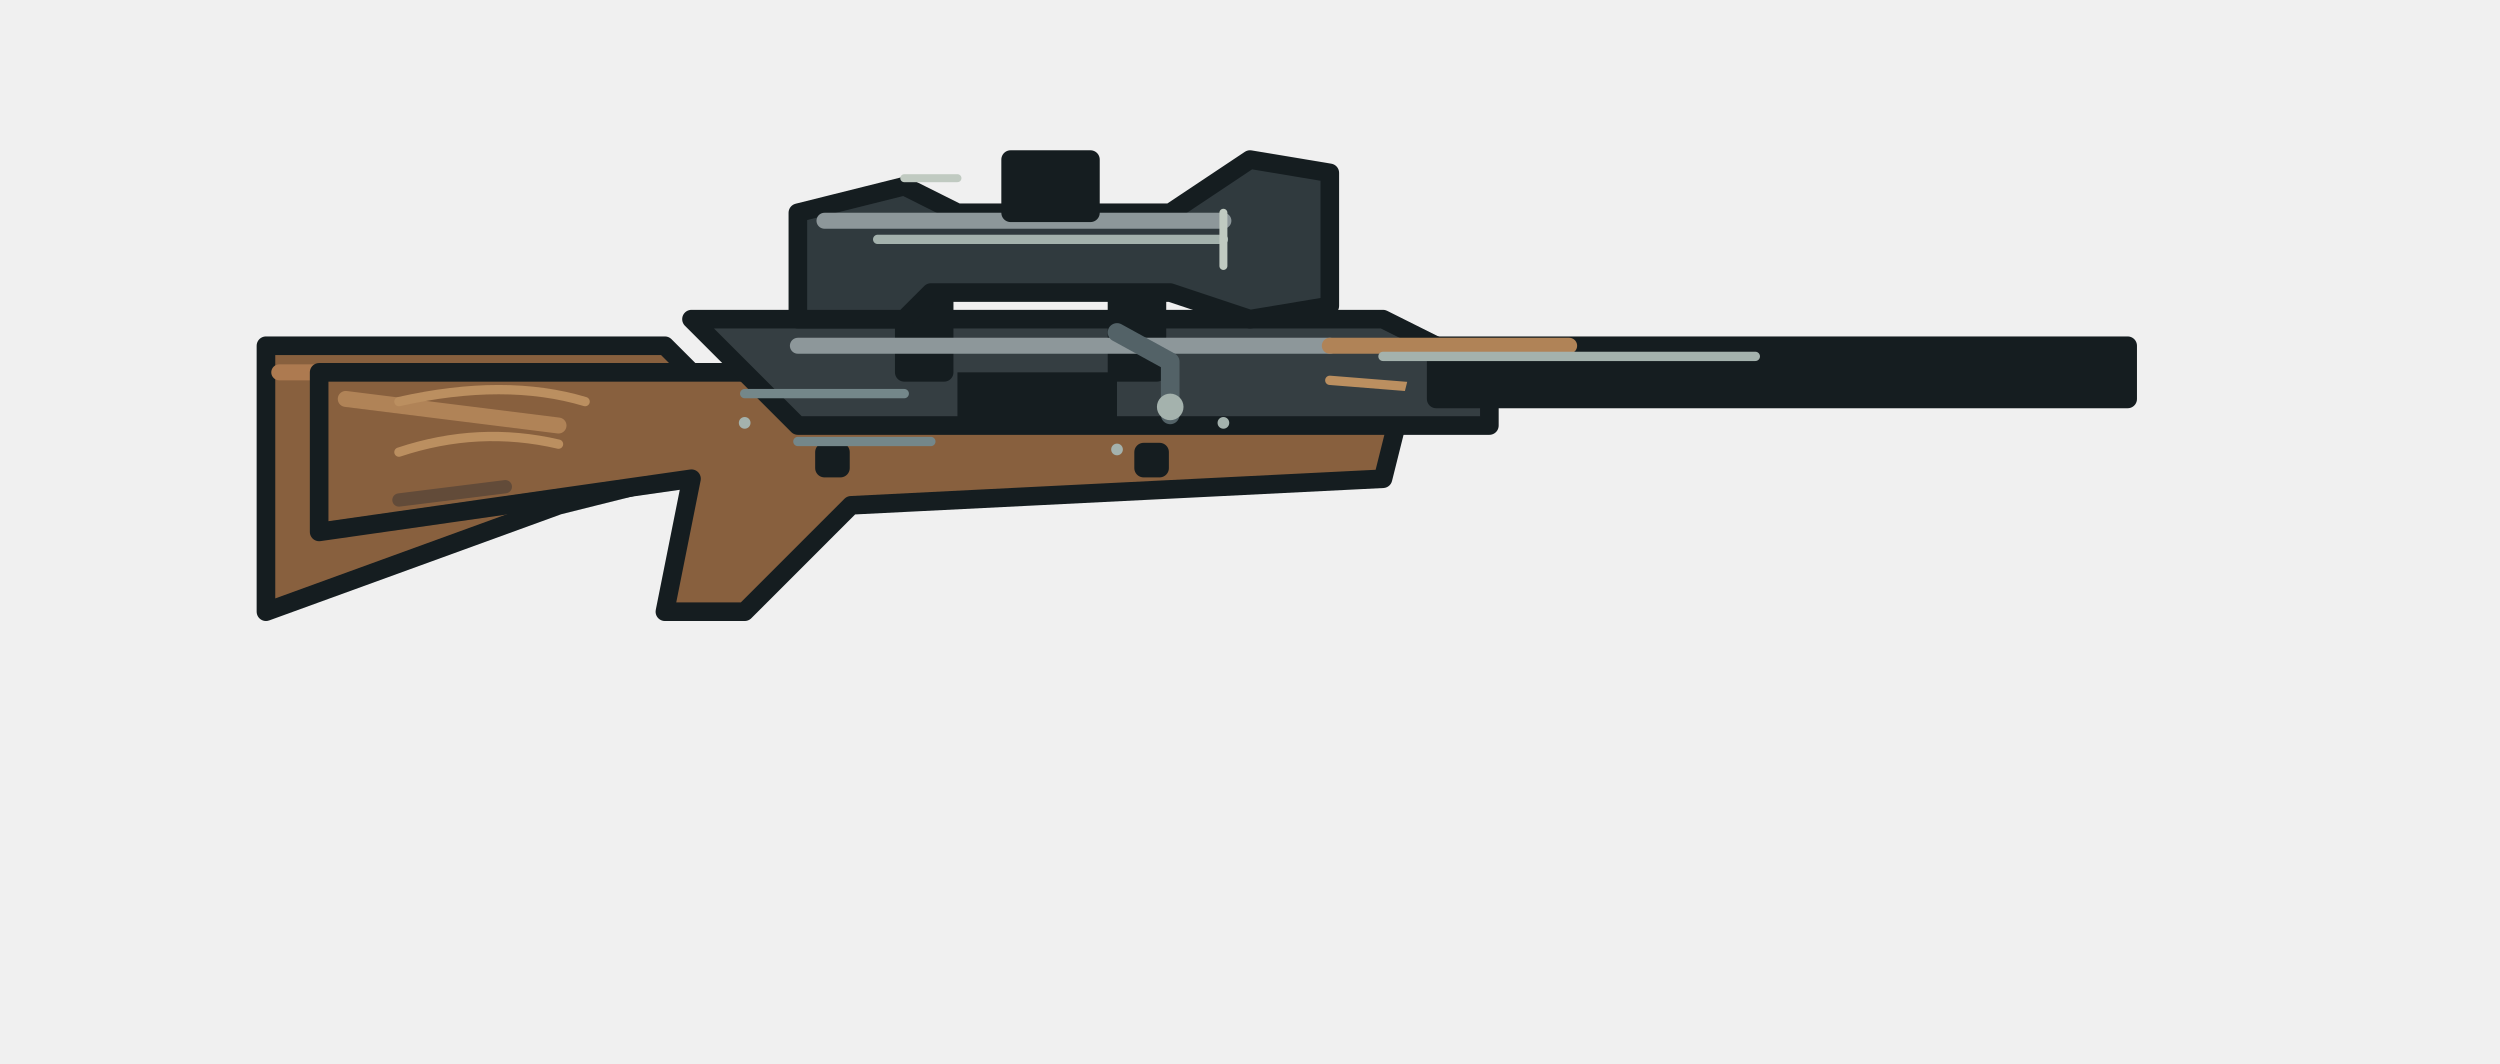
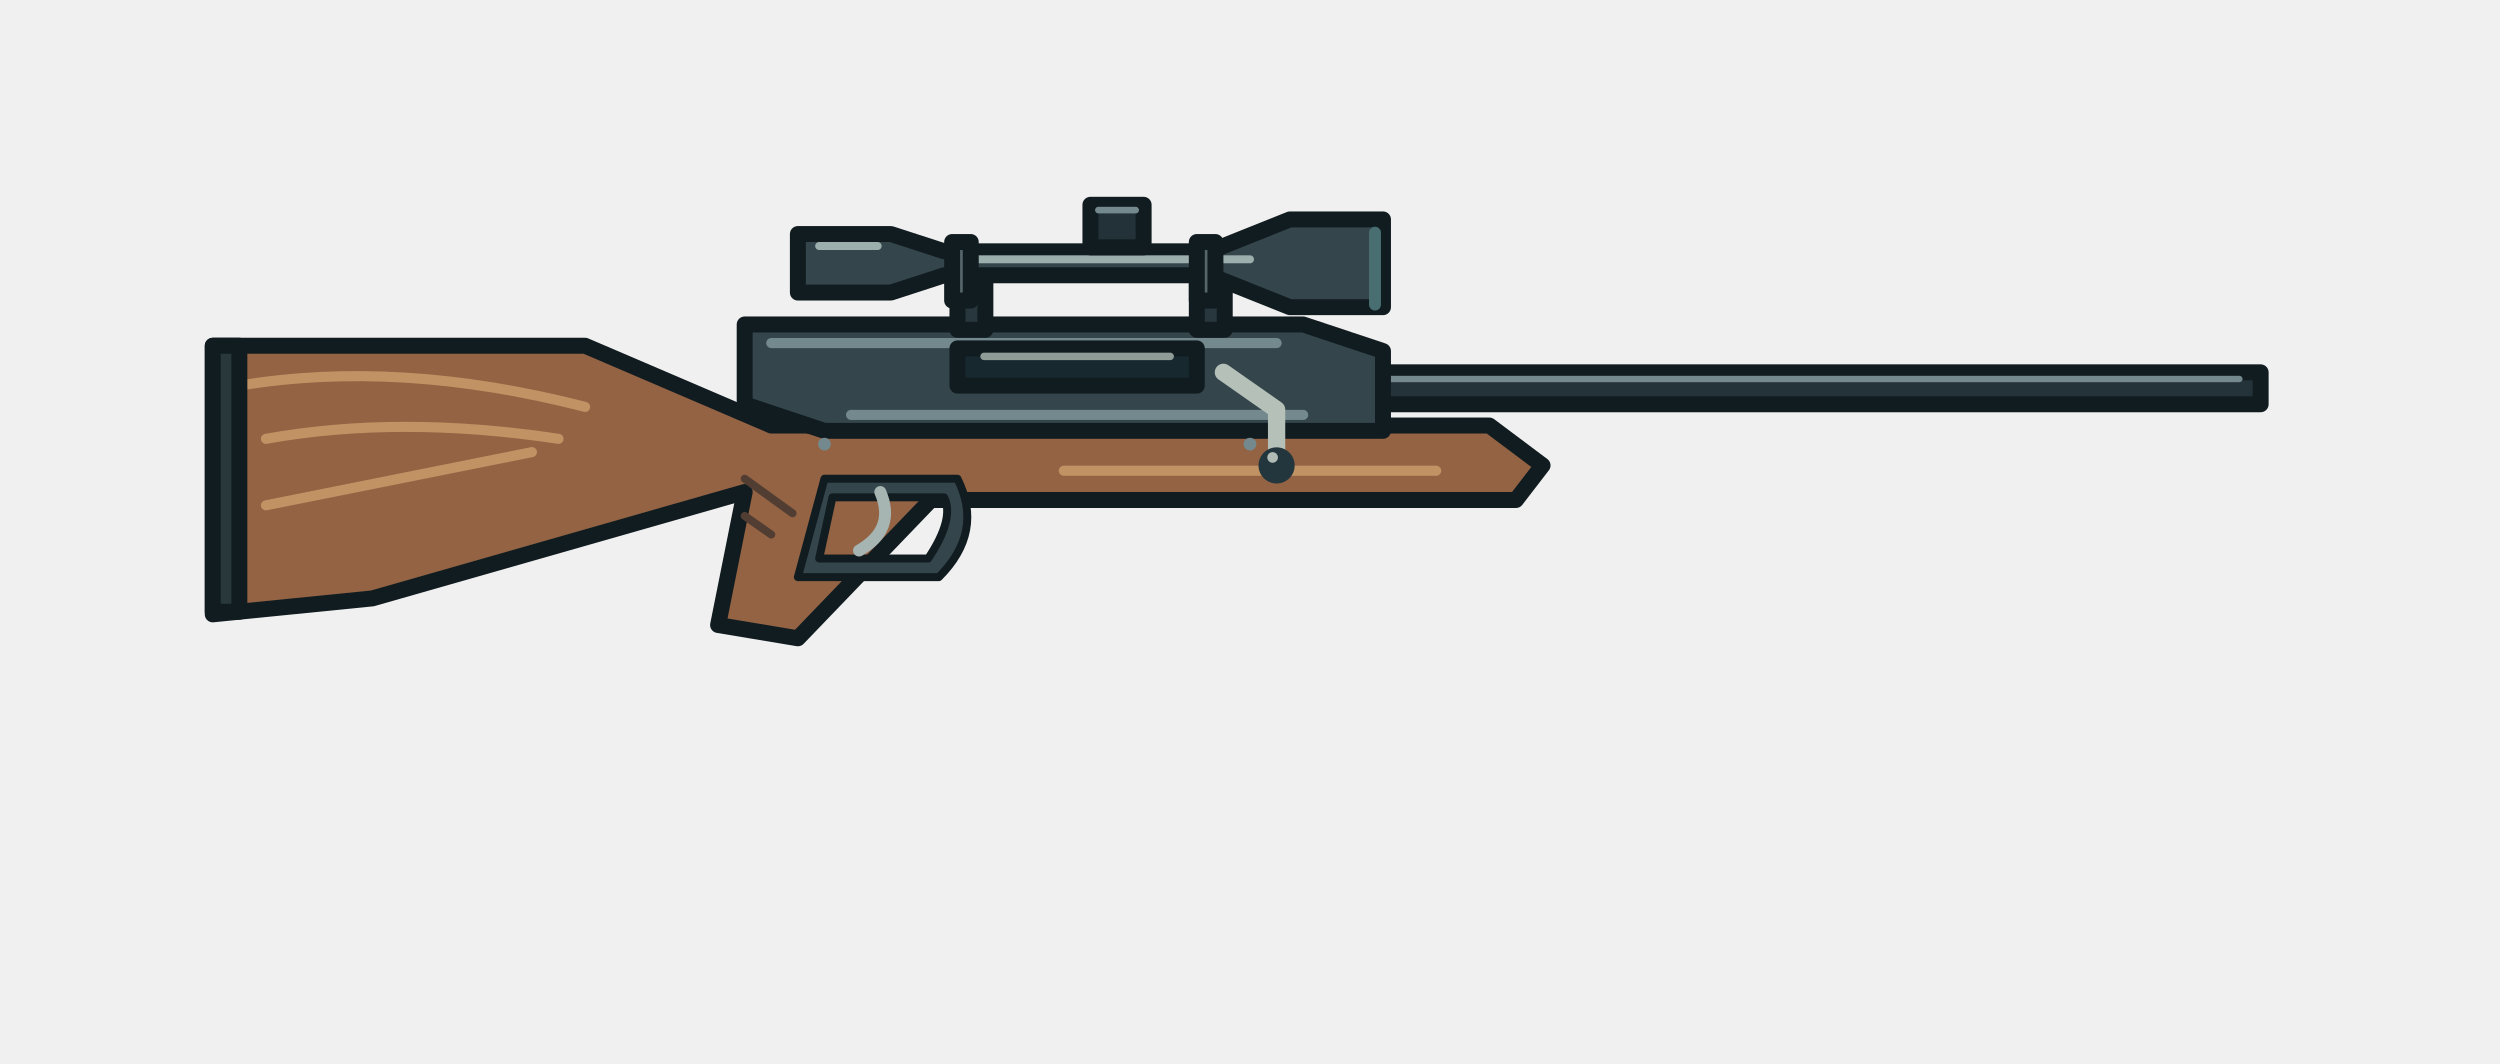
<svg xmlns="http://www.w3.org/2000/svg" width="752" height="320" viewBox="-18 -12 94 40">
  <g id="display_firearm">
-     <path d="M-8 1 L7 1 11 5 3 7 -8 11Z" fill="#88603e" stroke="#151d20" stroke-width="0.7" stroke-linejoin="round" stroke-linecap="round" />
-     <path d="M-7.5 2 L5 2" fill="none" stroke="#ad7a50" stroke-width="0.6" stroke-linejoin="round" stroke-linecap="round" />
-     <path d="M-6 2 H35 L34 6 14 7 10 11 H7 L8 6 -6 8Z" fill="#88603e" stroke="#151d20" stroke-width="0.7" stroke-linejoin="round" stroke-linecap="round" />
-     <path d="M8 0 H34 L38 2 V4 H12Z" fill="#353e42" stroke="#151d20" stroke-width="0.7" stroke-linejoin="round" stroke-linecap="round" />
-     <path d="M36 1 h26 v2 h-26Z" fill="#151d20" stroke="#151d20" stroke-width="0.7" stroke-linejoin="round" stroke-linecap="round" />
-     <path d="M16 -2 h1.5 v4 h-1.5Z" fill="#151d20" stroke="#151d20" stroke-width="0.7" stroke-linejoin="round" stroke-linecap="round" />
-     <path d="M24 -2 h1.5 v4 h-1.5Z" fill="#151d20" stroke="#151d20" stroke-width="0.7" stroke-linejoin="round" stroke-linecap="round" />
-     <path d="M12 -4 l4 -1 2 1 h8 l3 -2 3 .5 v5 l-3 .5 -3 -1 H17 l-1 1 h-4Z" fill="#303a3e" stroke="#151d20" stroke-width="0.7" stroke-linejoin="round" stroke-linecap="round" />
-     <path d="M13 -3.7 H28" fill="none" stroke="#8d979a" stroke-width="0.6" stroke-linejoin="round" stroke-linecap="round" />
-     <path d="M20 -6 h3 v2 h-3Z" fill="#151d20" stroke="#151d20" stroke-width="0.7" stroke-linejoin="round" stroke-linecap="round" />
-     <path d="M18 2 h6 v2 h-6Z" fill="#151d20" stroke="none" stroke-width="0.7" stroke-linejoin="round" stroke-linecap="round" />
-     <path d="M12 1 H32" fill="none" stroke="#8d979a" stroke-width="0.6" stroke-linejoin="round" stroke-linecap="round" />
-     <path d="M13 5 h0.6 v0.6 h-0.6Z" fill="#8d979a" stroke="#151d20" stroke-width="0.7" stroke-linejoin="round" stroke-linecap="round" />
-     <path d="M25 5 h0.6 v0.6 h-0.6Z" fill="#8d979a" stroke="#151d20" stroke-width="0.7" stroke-linejoin="round" stroke-linecap="round" />
-     <path d="M-5 3 L3 4 M32 1 H41" fill="none" stroke="#b08357" stroke-width="0.6" stroke-linejoin="round" stroke-linecap="round" />
-     <path d="M10 2.8 H16 M12 4.6 H17" fill="none" stroke="#74878a" stroke-width="0.35" stroke-linejoin="round" stroke-linecap="round" />
-     <circle cx="10" cy="3.9" r="0.22" fill="#a4b2ad" />
-     <circle cx="24" cy="4.9" r="0.22" fill="#a4b2ad" />
-     <circle cx="28" cy="3.9" r="0.22" fill="#a4b2ad" />
+     <path d="M-10 1L4 1 11 4H38l2 1.5 -1 1.3H17l-5 5.2 -3 -.5 1 -5 -14 4 -6 .6Z" fill="#936344" stroke="#111c20" stroke-width="0.6" stroke-linejoin="round" stroke-linecap="round" />
    <defs>
-       <clipPath id="furniture_grain">
-         <path d="M-8 1 L7 1 11 5 3 7 -8 11Z" fill="#88603e" stroke="none" stroke-width="0.7" stroke-linejoin="round" stroke-linecap="round" />
-         <path d="M-6 2 H35 L34 6 14 7 10 11 H7 L8 6 -6 8Z" fill="#88603e" stroke="none" stroke-width="0.7" stroke-linejoin="round" stroke-linecap="round" />
+       <clipPath id="wood_1">
+         <path d="M-10 1L4 1 11 4H38l2 1.5 -1 1.3H17l-5 5.2 -3 -.5 1 -5 -14 4 -6 .6Z" fill="white" stroke="none" stroke-width="0" stroke-linejoin="round" stroke-linecap="round" />
      </clipPath>
    </defs>
-     <g clip-path="url(#furniture_grain)">
-       <path d="M-3 3.1 Q1 2.2 4 3.1 M-3 5 Q0 4 3 4.7 M32 2.3 L37 2.7" fill="none" stroke="#bb8f60" stroke-width="0.35" stroke-linejoin="round" stroke-linecap="round" />
-       <path d="M-3 6.8 L1 6.3" fill="none" stroke="#624b39" stroke-width="0.5" stroke-linejoin="round" stroke-linecap="round" />
+     <g clip-path="url(#wood_1)">
+       <path d="M-9 2.5Q-3 1.5 4 3.3 M-8 4.5Q-3 3.6 3 4.5 M-8 7l10 -2 M22 5.7H36" fill="none" stroke="#c19263" stroke-width="0.38" stroke-linejoin="round" stroke-linecap="round" />
    </g>
-     <path d="M15 -3 H28 M34 1.4 H48" fill="none" stroke="#a4b2ad" stroke-width="0.35" stroke-linejoin="round" stroke-linecap="round" />
-     <path d="M24 .5 l2 1.1 v2" fill="none" stroke="#536267" stroke-width="0.7" stroke-linejoin="round" stroke-linecap="round" />
-     <circle cx="26" cy="3.3" r="0.5" fill="#a4b2ad" />
-     <path d="M16 -5.3 h2 M28 -4 v2" fill="none" stroke="#c0cac1" stroke-width="0.3" stroke-linejoin="round" stroke-linecap="round" />
+     <path d="M-10 1h1v10h-1Z" fill="#29383a" stroke="#111c20" stroke-width="0.6" stroke-linejoin="round" stroke-linecap="round" />
+     <path d="M13 6H18Q19 8 17.3 9.7H12Z M13.3 6.7L12.8 9.0H16.9Q17.9 7.5 17.5 6.7Z" fill="#34464c" stroke="#111c20" stroke-width="0.3" stroke-linejoin="round" stroke-linecap="round" fill-rule="evenodd" />
+     <path d="M15.1 6.5q.6 1.4 -.8 2.2" fill="none" stroke="#a6b4b2" stroke-width="0.45" stroke-linejoin="round" stroke-linecap="round" />
+     <path d="M32 2h35v1.2h-35Z" fill="#243339" stroke="#111c20" stroke-width="0.6" stroke-linejoin="round" stroke-linecap="round" />
+     <path d="M32.5 2.25H66.2" fill="none" stroke="#73898e" stroke-width="0.24" stroke-linejoin="round" stroke-linecap="round" />
+     <path d="M10 .2H31l3 1v3H13l-3 -1Z" fill="#34464c" stroke="#111c20" stroke-width="0.6" stroke-linejoin="round" stroke-linecap="round" />
+     <path d="M11 .9H30 M14 3.6H31" fill="none" stroke="#73898e" stroke-width="0.38" stroke-linejoin="round" stroke-linecap="round" />
+     <path d="M18 1.1h9v1.4h-9Z" fill="#17282f" stroke="#111c20" stroke-width="0.6" stroke-linejoin="round" stroke-linecap="round" />
+     <path d="M19 1.4h7" fill="none" stroke="#8e9b97" stroke-width="0.28" stroke-linejoin="round" stroke-linecap="round" />
+     <circle cx="13" cy="4.7" r="0.24" fill="#73898e" />
+     <circle cx="29" cy="4.7" r="0.24" fill="#73898e" />
+     <path d="M28 2l2 1.4v2.1" fill="none" stroke="#b5c0b9" stroke-width="0.65" stroke-linejoin="round" stroke-linecap="round" />
+     <circle cx="30" cy="5.5" r="0.68" fill="#24363d" />
+     <circle cx="29.85" cy="5.2" r="0.2" fill="#afbbb4" />
+     <path d="M18 -1.5h1.05v1.9h-1.05Z" fill="#27373d" stroke="#111c20" stroke-width="0.6" stroke-linejoin="round" stroke-linecap="round" />
+     <path d="M27 -1.5h1.05v1.9h-1.05Z" fill="#27373d" stroke="#111c20" stroke-width="0.6" stroke-linejoin="round" stroke-linecap="round" />
+     <path d="M12 -3.2h3.5l2 .65h10l3 -1.2h3.5v3.3h-3.5l-3 -1.2H17.5l-2 .65H12Z" fill="#34464c" stroke="#111c20" stroke-width="0.6" stroke-linejoin="round" stroke-linecap="round" />
+     <path d="M12.8 -2.75h2.2 M18 -2.25H29" fill="none" stroke="#9dafac" stroke-width="0.3" stroke-linejoin="round" stroke-linecap="round" />
+     <path d="M23 -4.3h2v1.6h-2Z" fill="#223238" stroke="#111c20" stroke-width="0.6" stroke-linejoin="round" stroke-linecap="round" />
+     <path d="M23.3 -4.1h1.4" fill="none" stroke="#73898e" stroke-width="0.25" stroke-linejoin="round" stroke-linecap="round" />
+     <path d="M17.8 -2.9h0.7v2.2h-0.7Z" fill="#56666a" stroke="#111c20" stroke-width="0.6" stroke-linejoin="round" stroke-linecap="round" />
+     <path d="M27 -2.9h0.7v2.2h-0.7Z" fill="#56666a" stroke="#111c20" stroke-width="0.6" stroke-linejoin="round" stroke-linecap="round" />
+     <path d="M33.7 -3.25v2.7" fill="none" stroke="#486e72" stroke-width="0.45" stroke-linejoin="round" stroke-linecap="round" />
+     <path d="M10 6l1.8 1.3 M10 7.4l1 .7" fill="none" stroke="#513d32" stroke-width="0.3" stroke-linejoin="round" stroke-linecap="round" />
  </g>
</svg>
